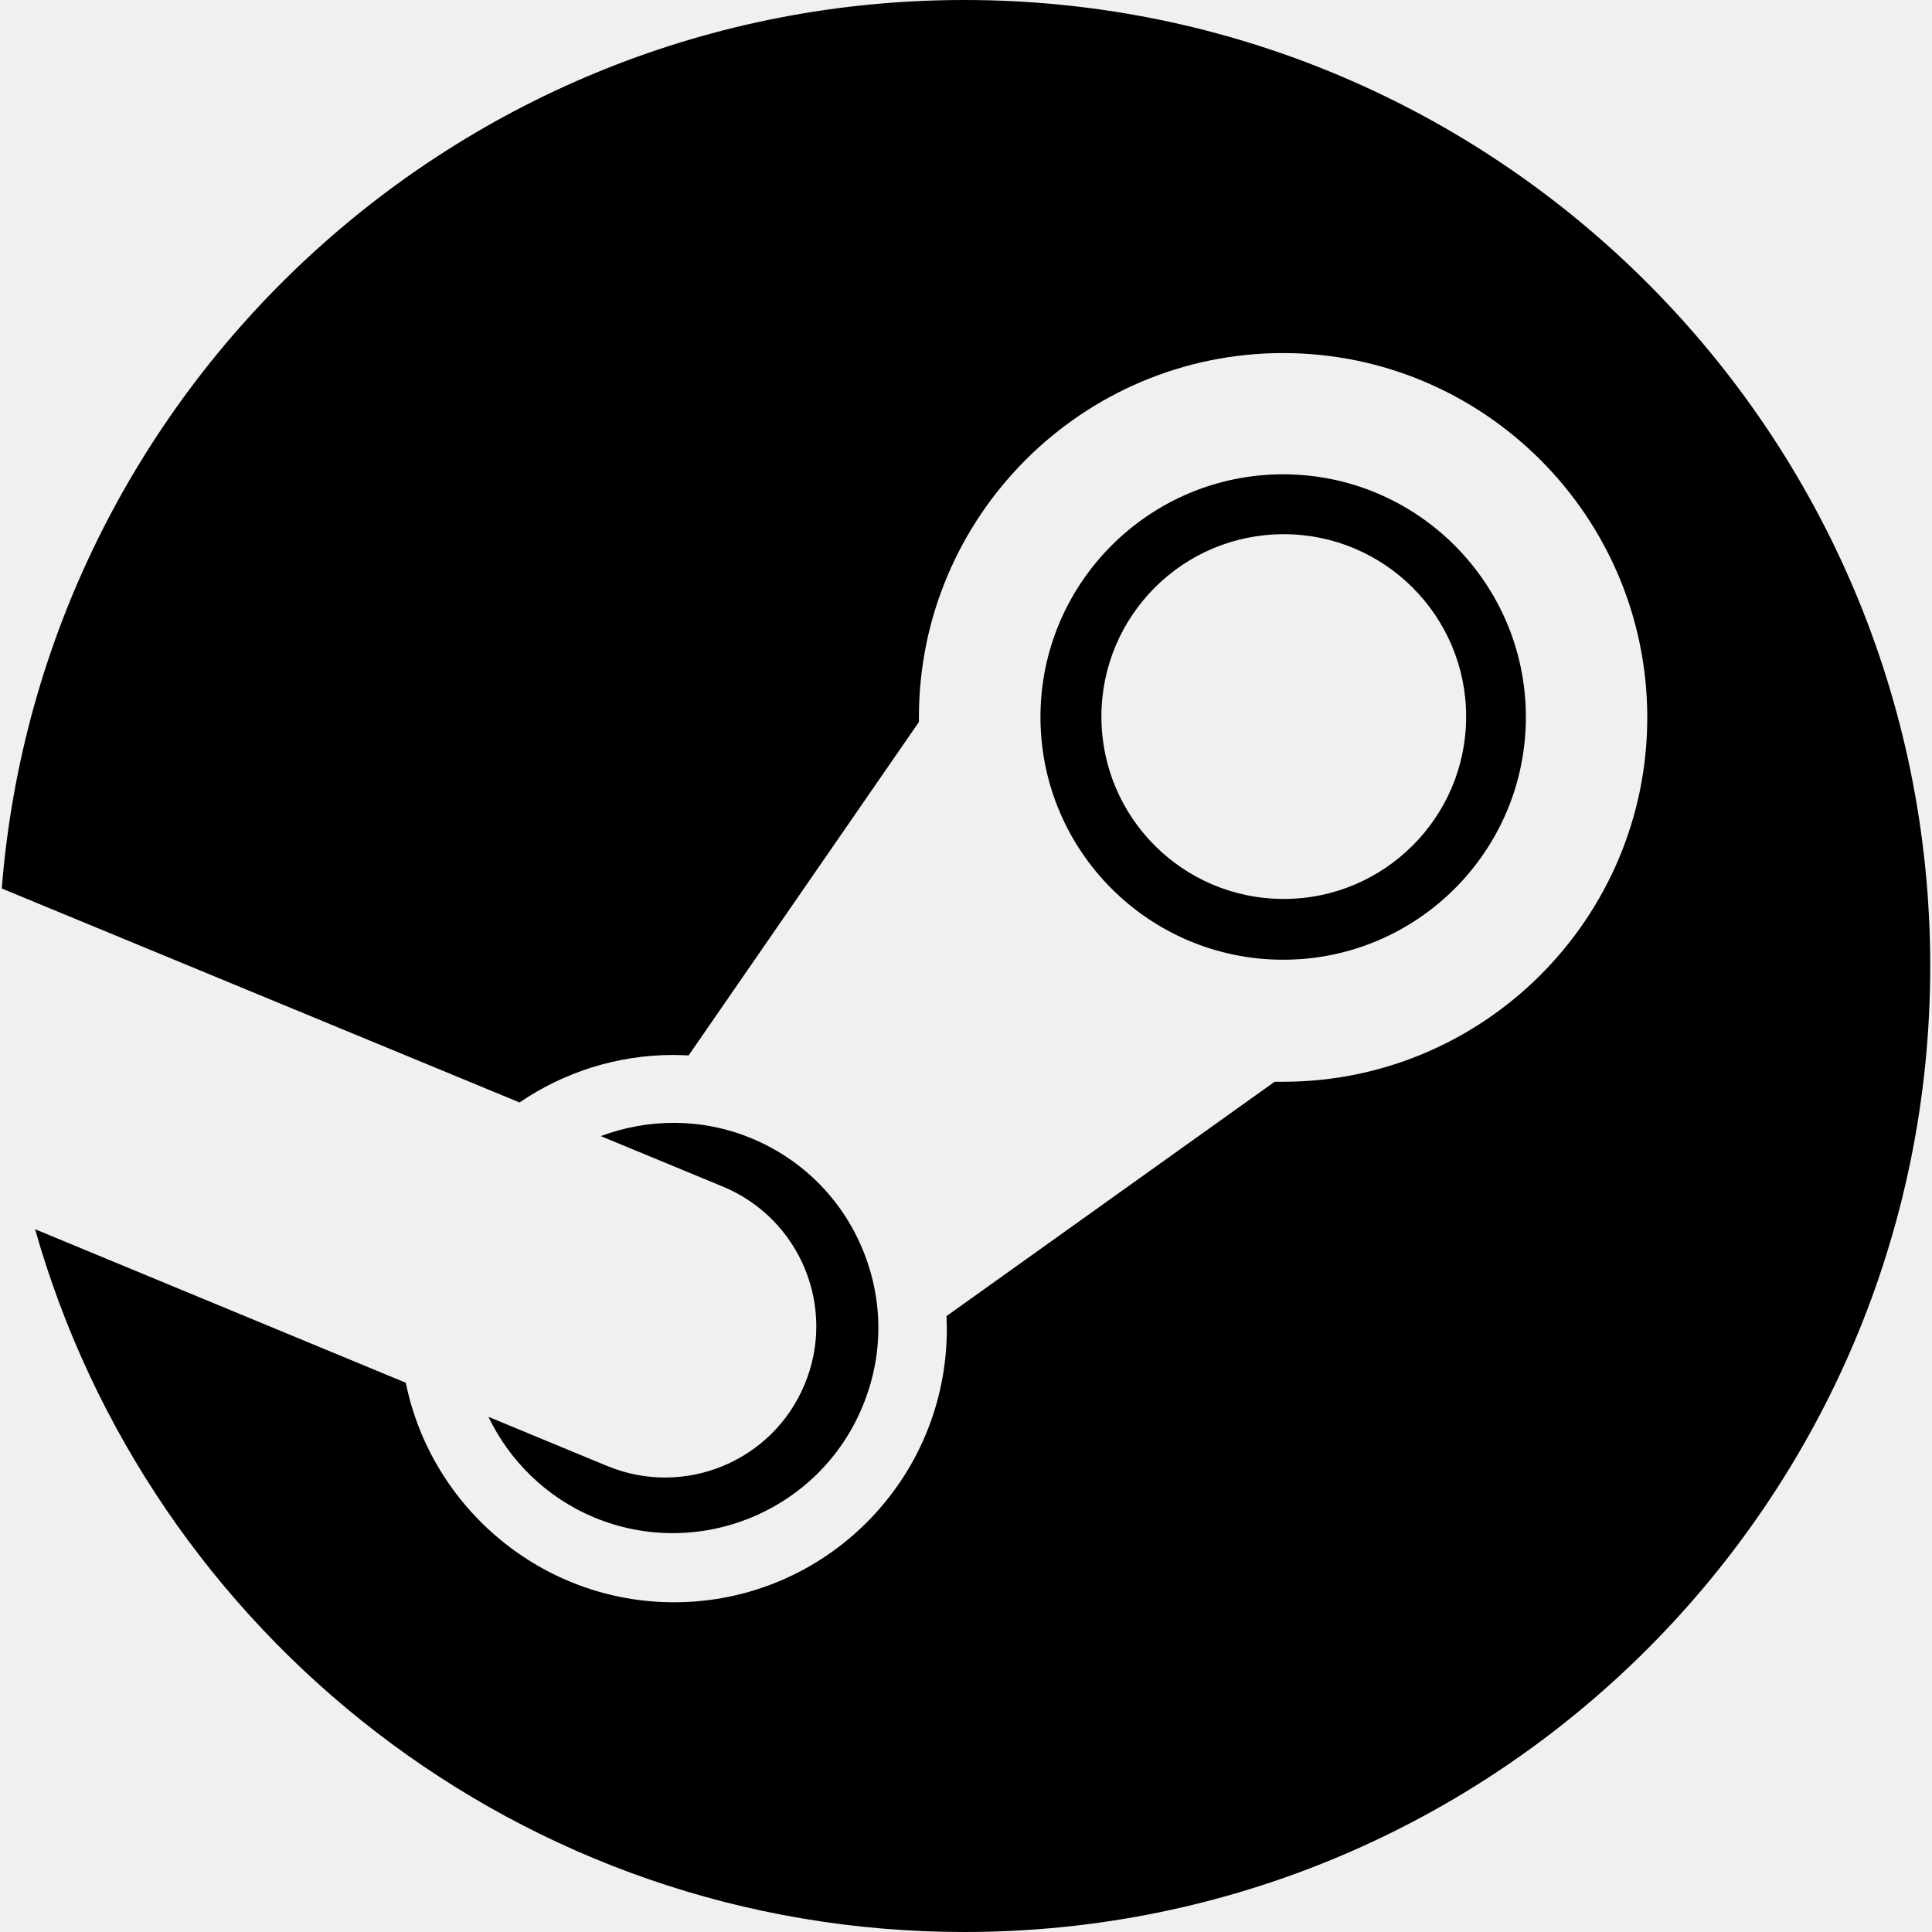
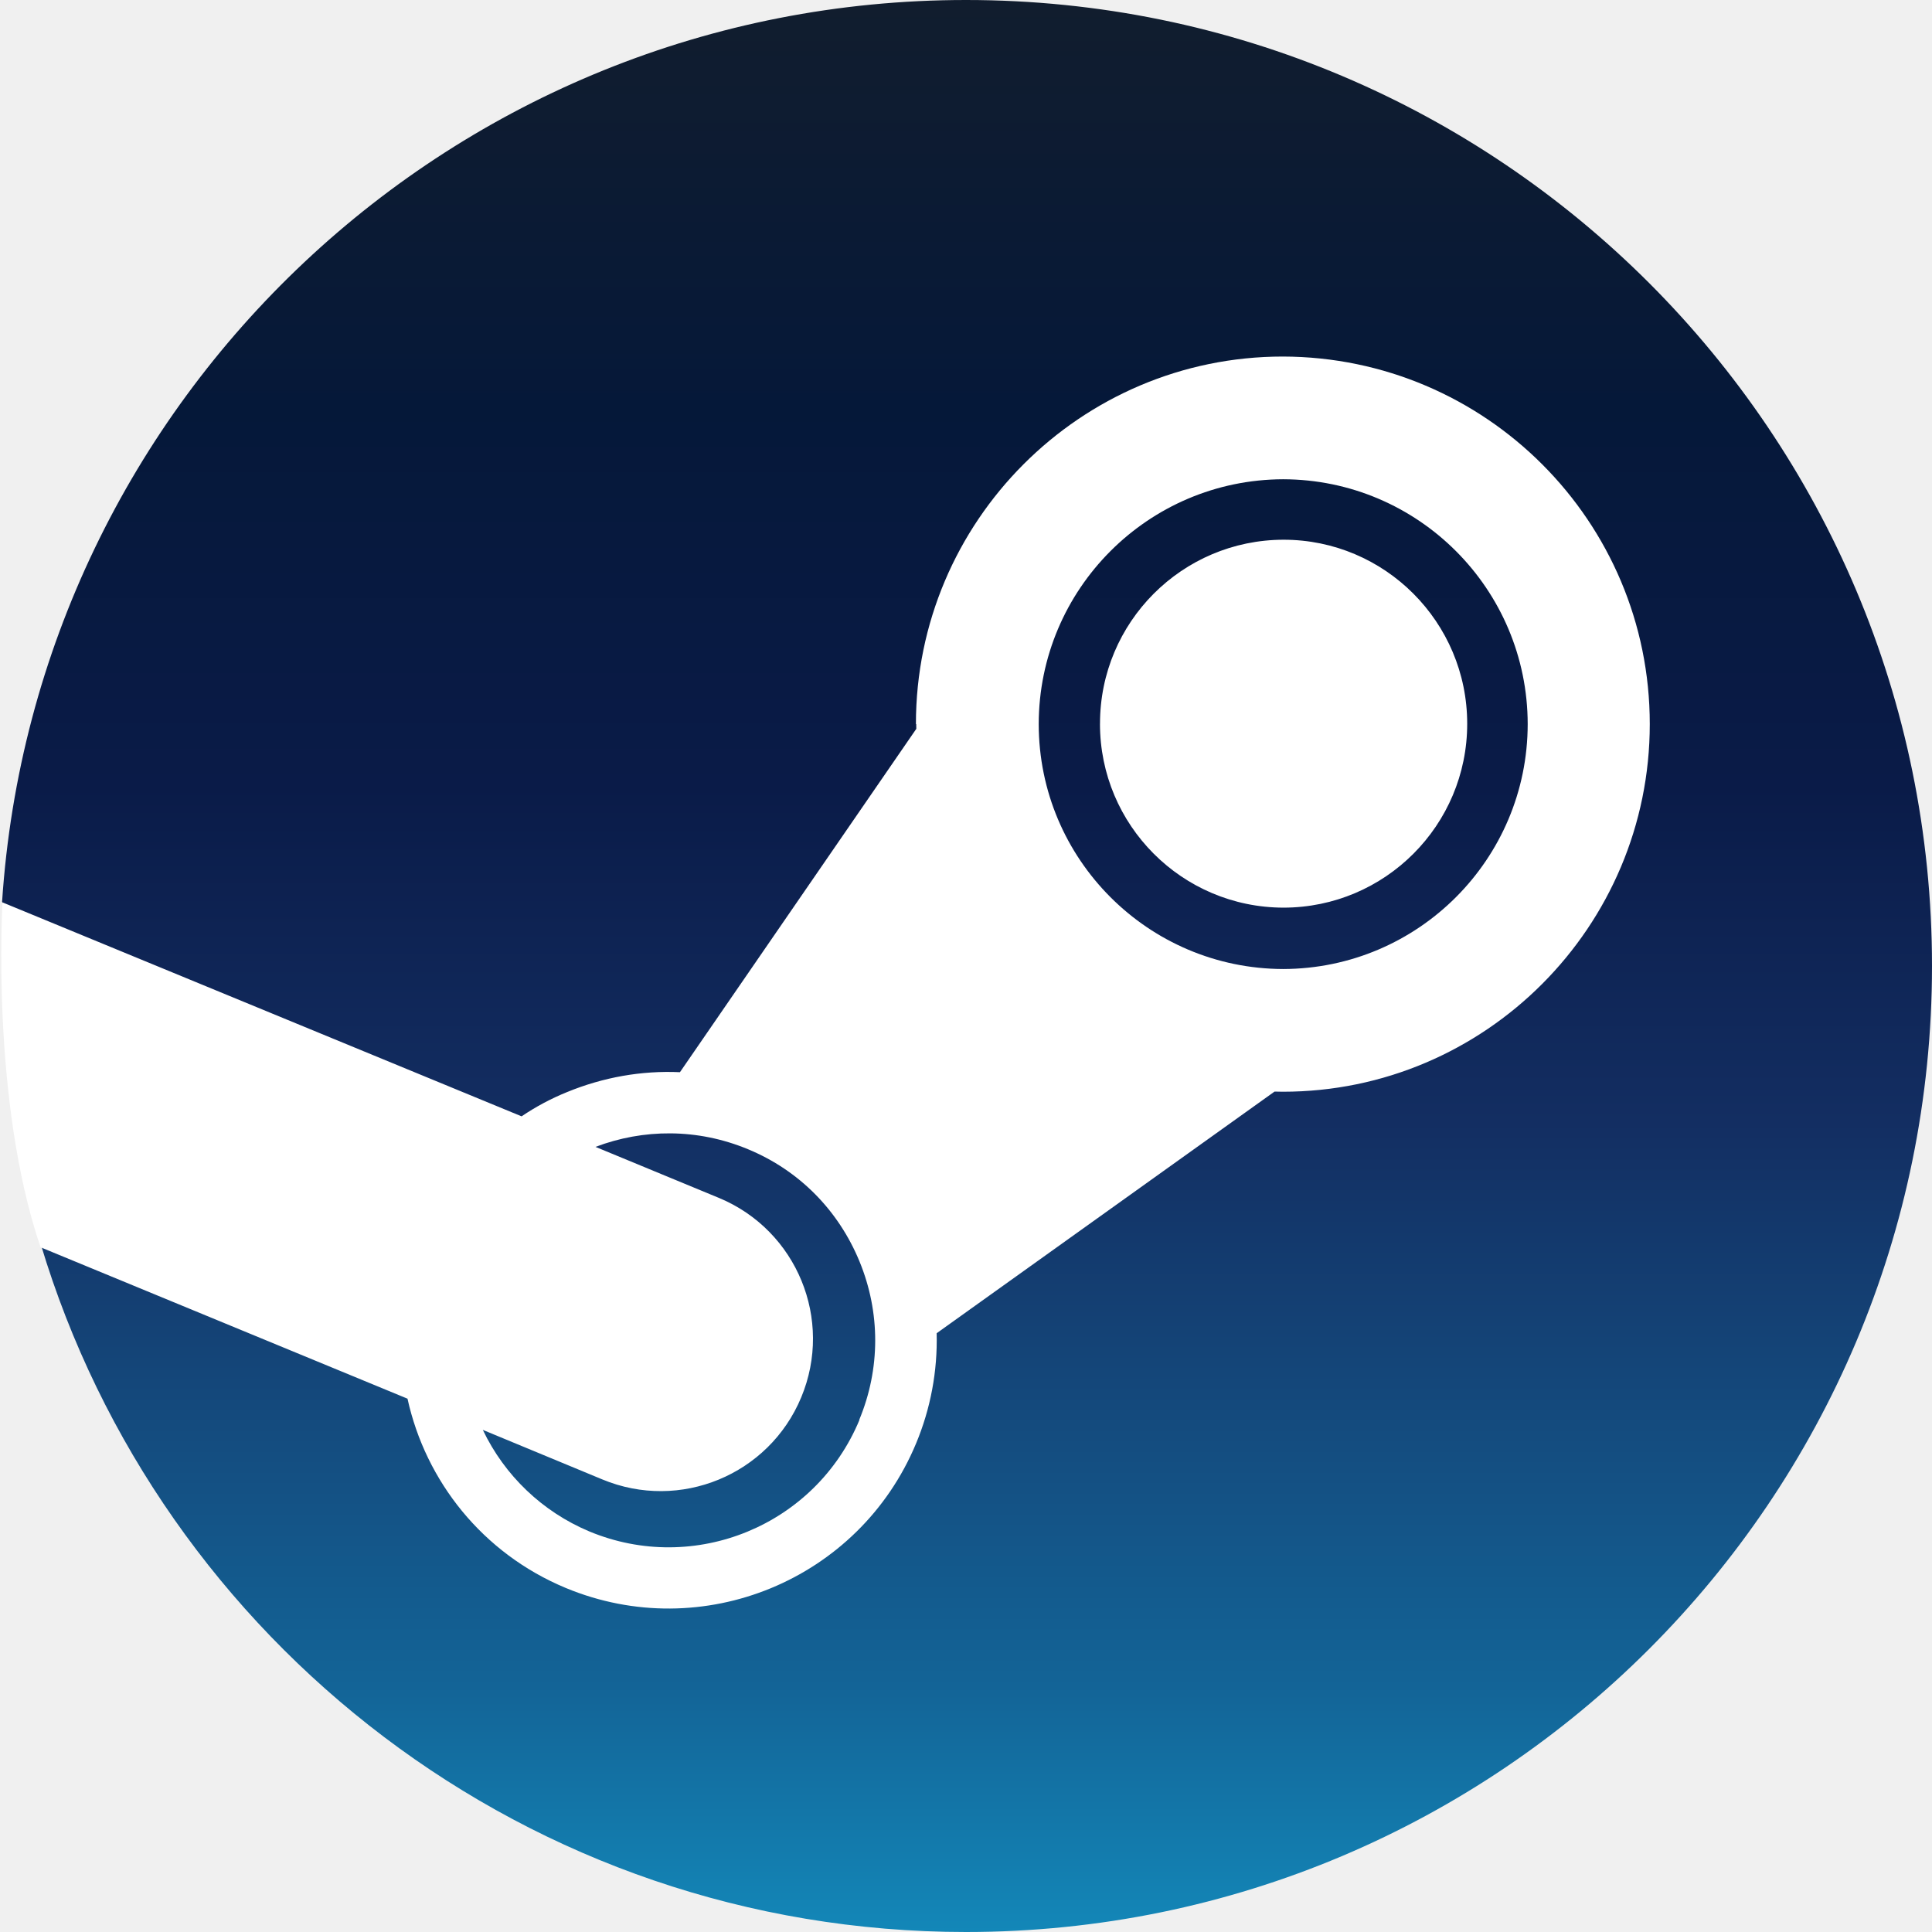
- <svg xmlns="http://www.w3.org/2000/svg" fill="#000000" role="img" viewBox="0 0 24 24">
-   <path d="M11.979 0C5.678 0 .511 4.86.022 11.037l6.432 2.658c.545-.371 1.203-.59 1.912-.59.063 0 .125.004.188.006l2.861-4.142V8.91c0-2.495 2.028-4.524 4.524-4.524 2.494 0 4.524 2.031 4.524 4.527s-2.03 4.525-4.524 4.525h-.105l-4.076 2.911c0 .052.004.105.004.159 0 1.875-1.515 3.396-3.39 3.396-1.635 0-3.016-1.173-3.331-2.727L.436 15.27C1.862 20.307 6.486 24 11.979 24c6.627 0 11.999-5.373 11.999-12S18.605 0 11.979 0zM7.54 18.21l-1.473-.61c.262.543.714.999 1.314 1.25 1.297.539 2.793-.076 3.332-1.375.263-.63.264-1.319.005-1.949s-.75-1.121-1.377-1.383c-.624-.26-1.29-.249-1.878-.03l1.523.63c.956.4 1.409 1.5 1.009 2.455-.397.957-1.497 1.41-2.454 1.012H7.54zm11.415-9.303c0-1.662-1.353-3.015-3.015-3.015-1.665 0-3.015 1.353-3.015 3.015 0 1.665 1.35 3.015 3.015 3.015 1.663 0 3.015-1.35 3.015-3.015zm-5.273-.005c0-1.252 1.013-2.266 2.265-2.266 1.249 0 2.266 1.014 2.266 2.266 0 1.251-1.017 2.265-2.266 2.265-1.253 0-2.265-1.014-2.265-2.265z" />
+ <svg xmlns="http://www.w3.org/2000/svg" width="64" height="64" role="img" version="1.1" viewBox="0 0 64 64">
+   <defs>
+     <linearGradient id="steamGradient" x1="32.011" x2="32.011" y2="63.965" gradientTransform="matrix(.99946 0 0 1.0005 .041 0)" gradientUnits="userSpaceOnUse">
+       <stop stop-color="#111d2e" offset="0" />
+       <stop stop-color="#051839" offset=".212" />
+       <stop stop-color="#0a1b48" offset=".407" />
+       <stop stop-color="#132e62" offset=".581" />
+       <stop stop-color="#144b7e" offset=".738" />
+       <stop stop-color="#136497" offset=".873" />
+       <stop stop-color="#1387b8" offset="1" />
+     </linearGradient>
+   </defs>
+   <path d="M 1.346,41.202 C 5.3,54.386 17.529,64 32,64 49.673,64 64,49.673 64,32 64,14.327 49.673,0 32,0 15.042,0 1.165,13.193 0.069,29.874 c 2.074,3.477 2.879,5.628 1.275,11.328 z" fill="url(#steamGradient)" />
+   <path d="m30.351 23.985 3e-3 0.158-7.83 11.375c-1.268-0.058-2.54 0.165-3.748 0.662a8.14 8.14 0 0 0-1.498 0.8l-17.195-7.087s-0.398 6.546 1.26 11.424l12.156 5.016c0.6 2.728 2.48 5.12 5.242 6.27a8.88 8.88 0 0 0 11.603-4.782 8.89 8.89 0 0 0 0.684-3.656l11.193-8.005 0.275 5e-3c6.705 0 12.155-5.466 12.155-12.18s-5.44-12.16-12.155-12.174c-6.702 0-12.155 5.46-12.155 12.174zm-1.88 23.05c-1.454 3.5-5.466 5.147-8.953 3.694a6.84 6.84 0 0 1-3.524-3.362l3.957 1.64a5.04 5.04 0 0 0 6.591-2.719 5.05 5.05 0 0 0-2.715-6.601l-4.1-1.695c1.578-0.6 3.372-0.62 5.05 0.077 1.7 0.703 3 2.027 3.696 3.72s0.692 3.56-0.01 5.246m14.044-14.935a8.12 8.12 0 0 1-8.098-8.113 8.12 8.12 0 0 1 8.098-8.111 8.12 8.12 0 0 1 8.1 8.111 8.12 8.12 0 0 1-8.1 8.113m-6.068-8.126a6.09 6.09 0 0 1 6.08-6.095c3.355 0 6.084 2.73 6.084 6.095a6.09 6.09 0 0 1-6.084 6.093 6.09 6.09 0 0 1-6.081-6.093z" fill="#fff" />
</svg>
